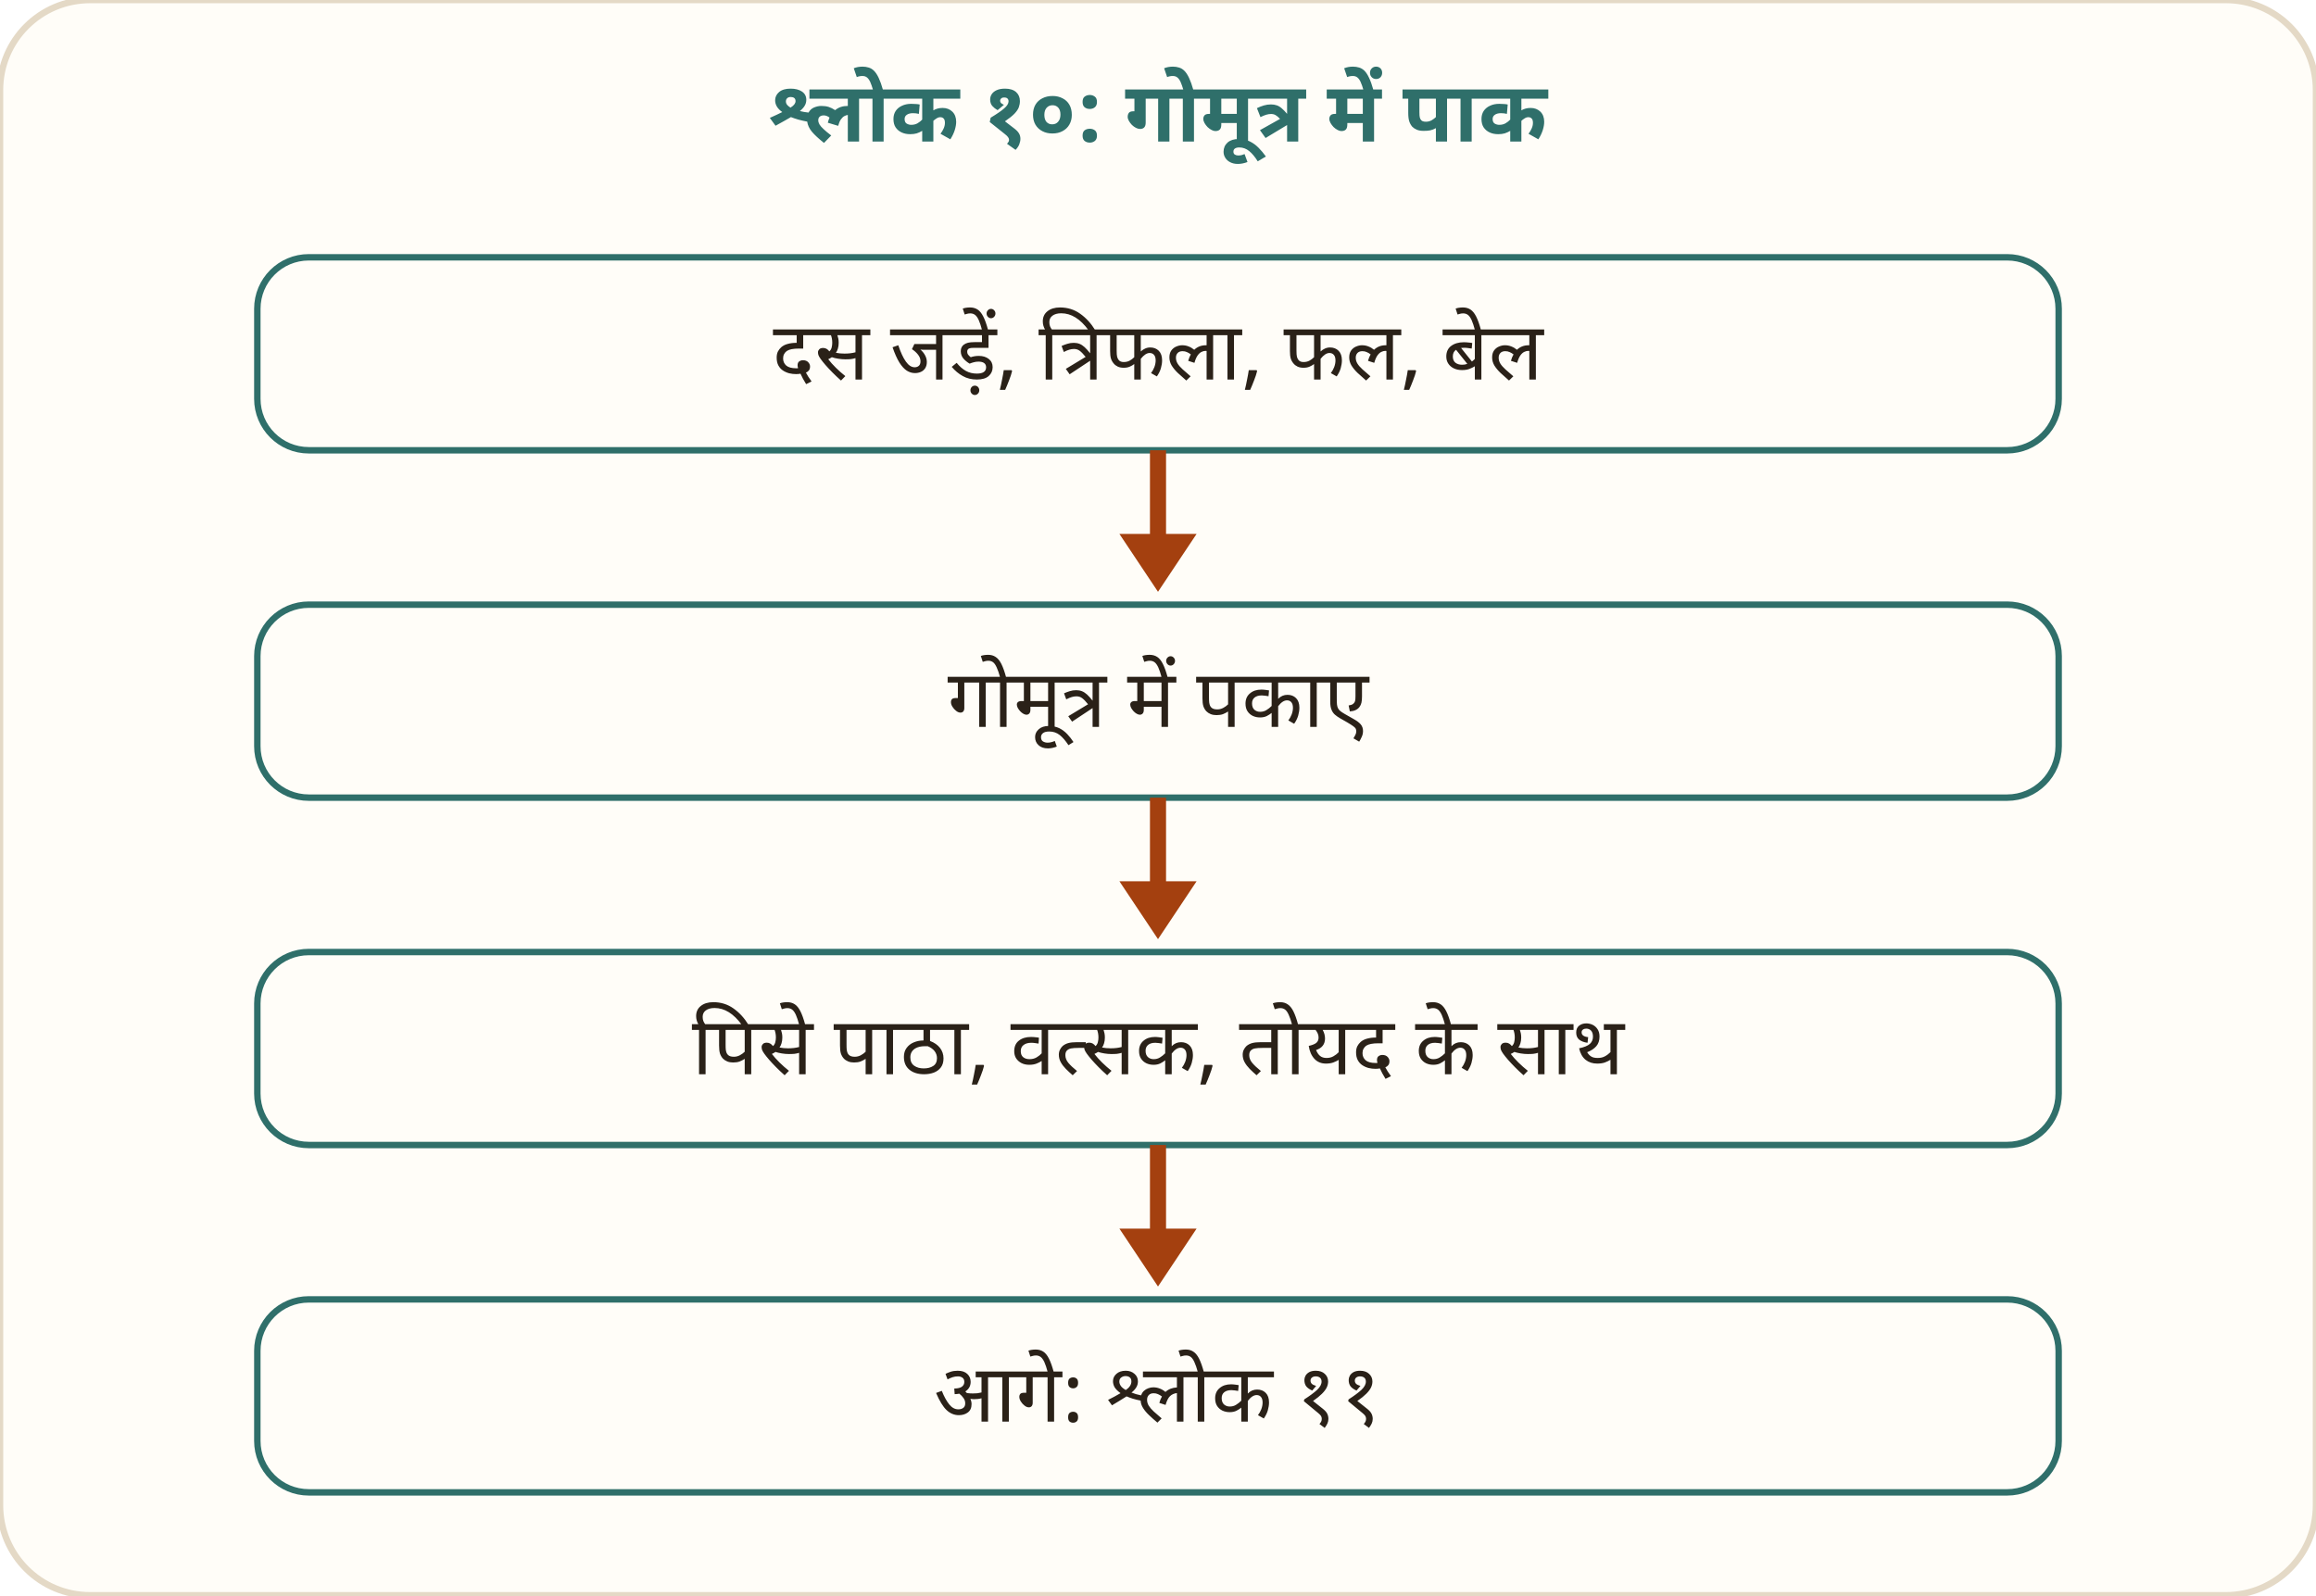
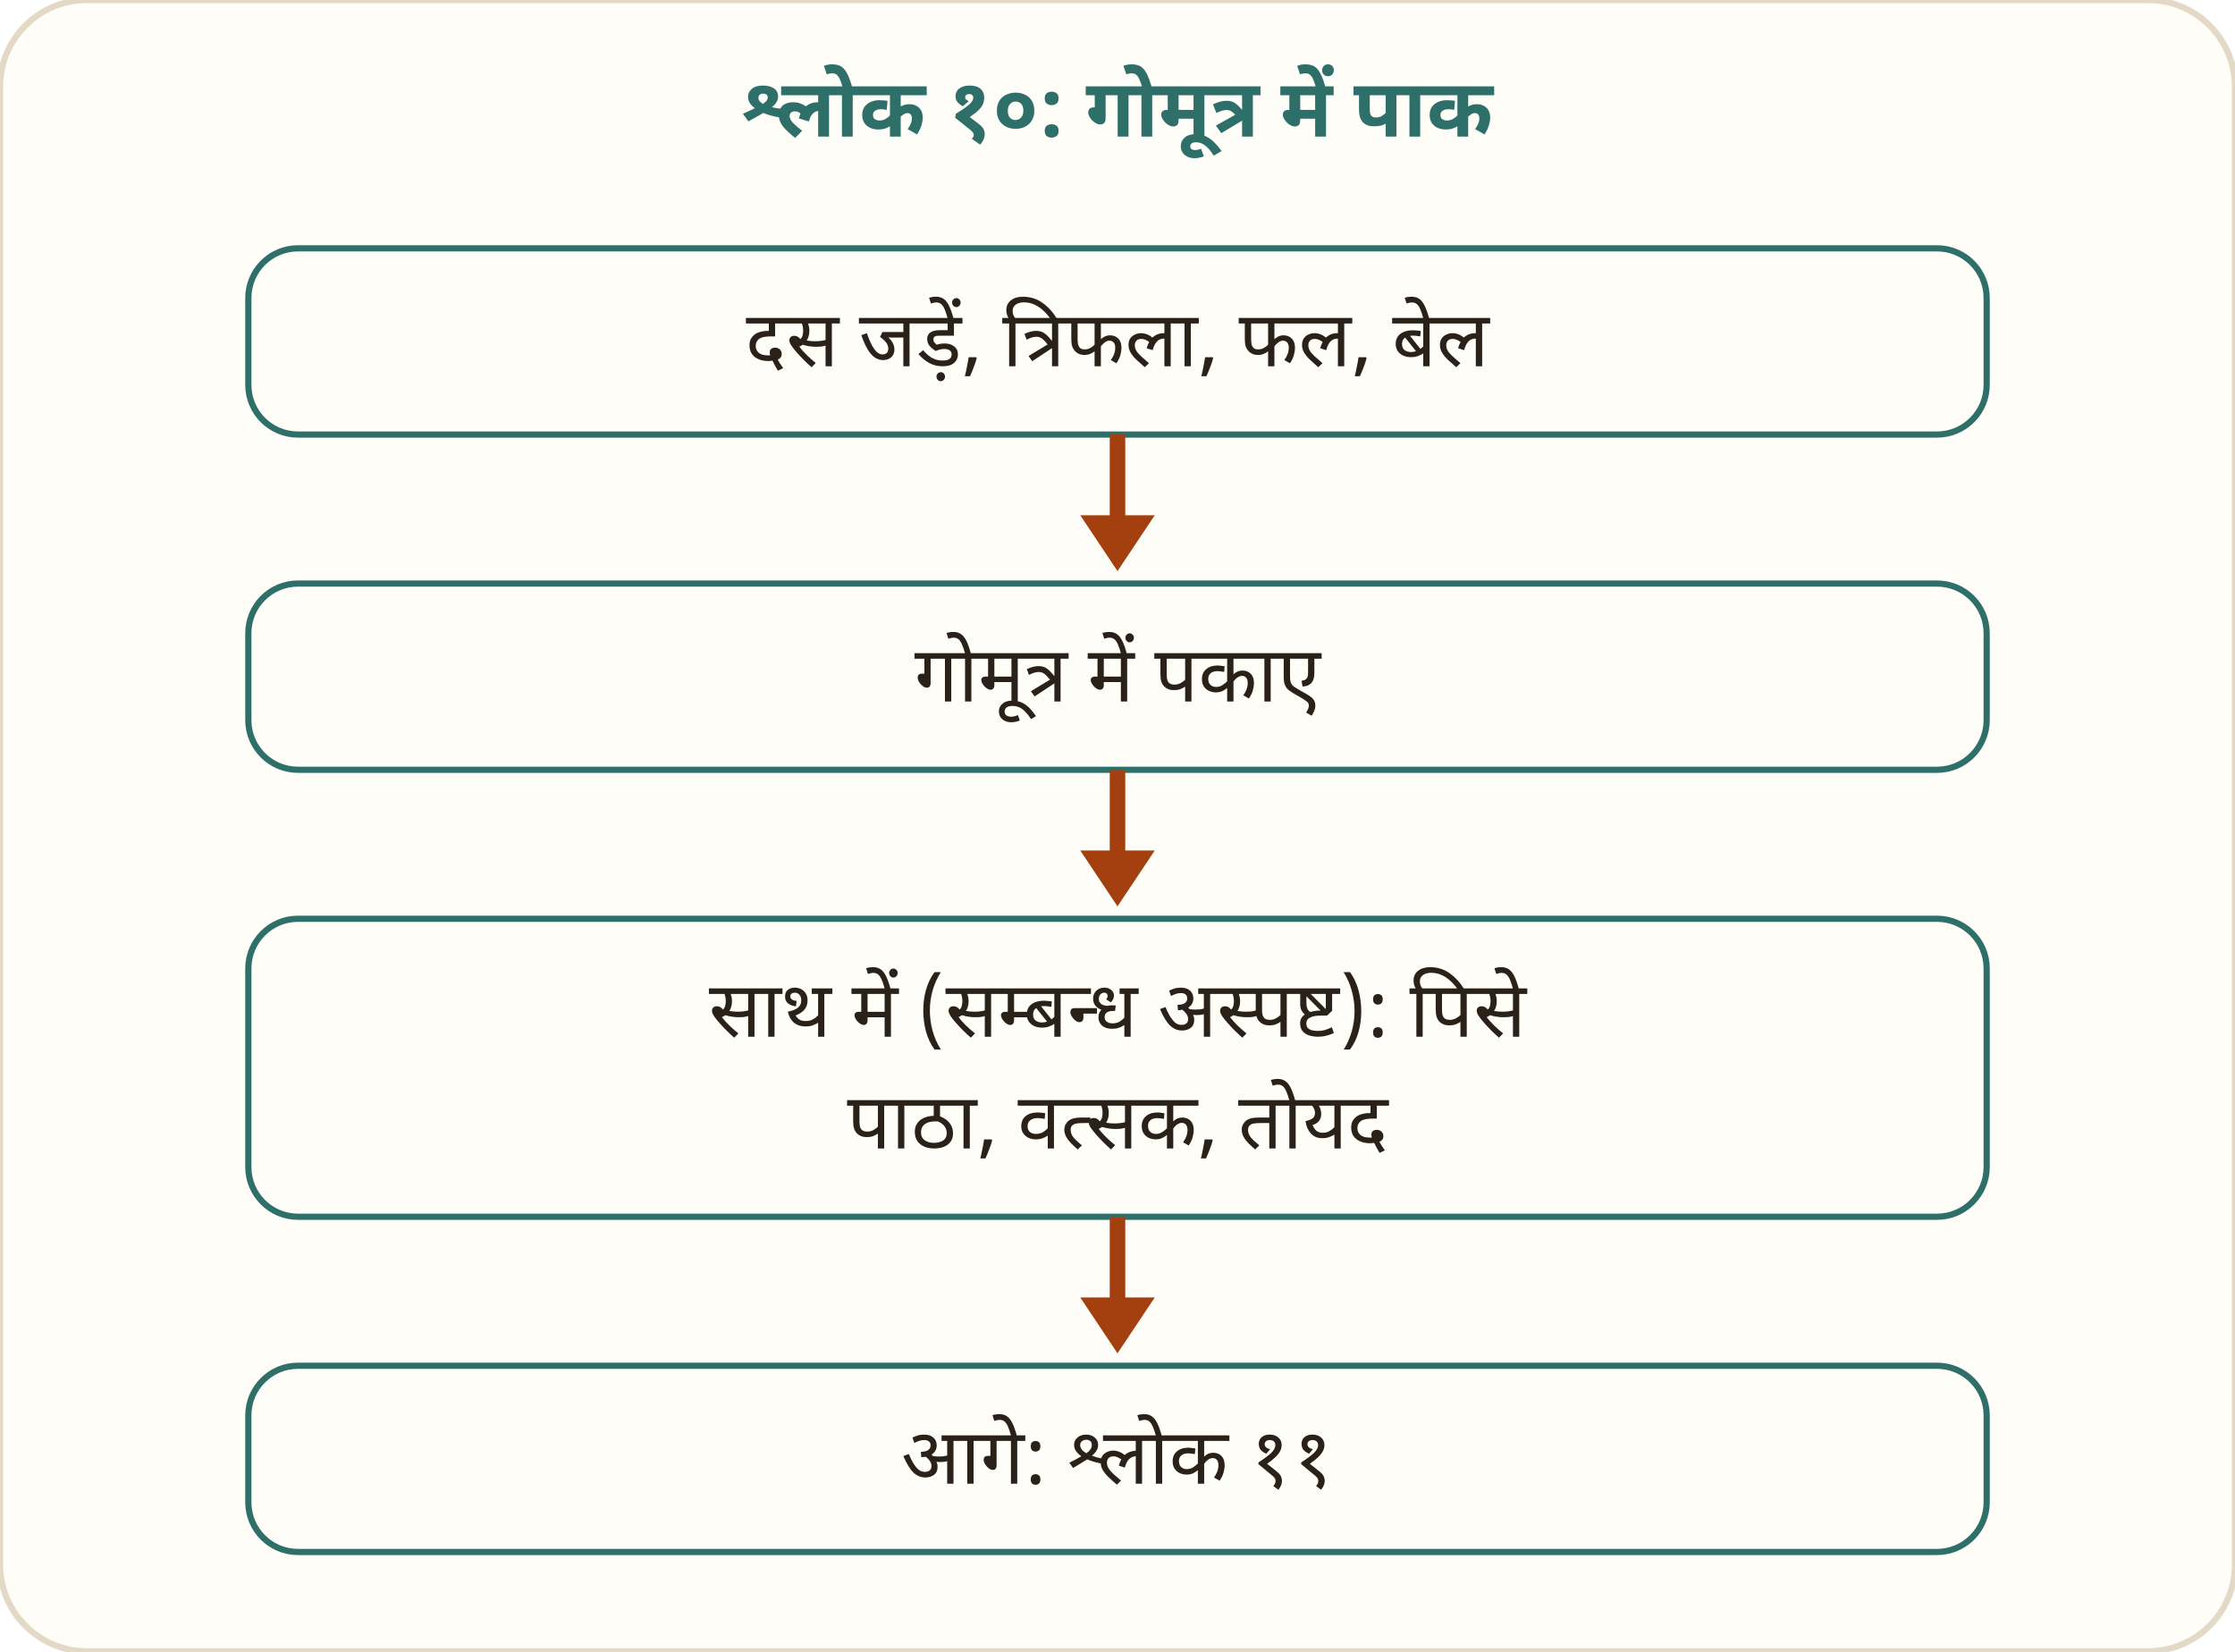
- <svg xmlns="http://www.w3.org/2000/svg" viewBox="0 0 360 248" role="img">
-   <rect width="360" height="248" rx="14" fill="#fffdf8" stroke="#e4d9c6" />
+ <svg xmlns="http://www.w3.org/2000/svg" viewBox="0 0 360 266" role="img">
+   <rect width="360" height="266" rx="14" fill="#fffdf8" stroke="#e4d9c6" />
  <text x="180" y="22" font-family="'Noto Sans Devanagari','Mukta','Nirmala UI','Mangal',sans-serif" font-size="13" font-weight="700" fill="#2f6f6a" text-anchor="middle">श्लोक १०: गोमूत्र में पाक</text>
  <rect x="40" y="40" width="280" height="30" rx="8" fill="#fffdf8" stroke="#2f6f6a" />
  <text x="180.0" y="59.0" font-family="'Noto Sans Devanagari','Mukta','Nirmala UI','Mangal',sans-serif" font-size="12.5" font-weight="500" fill="#2a2118" text-anchor="middle">दस जड़ें, त्रिफला, फल, बेल</text>
  <line x1="180" y1="70" x2="180" y2="86" stroke="#a4400f" stroke-width="2.5" />
  <polygon points="180,92 174,83 186,83" fill="#a4400f" />
  <rect x="40" y="94" width="280" height="30" rx="8" fill="#fffdf8" stroke="#2f6f6a" />
  <text x="180.0" y="113.0" font-family="'Noto Sans Devanagari','Mukta','Nirmala UI','Mangal',sans-serif" font-size="12.5" font-weight="500" fill="#2a2118" text-anchor="middle">गोमूत्र में पकाए</text>
  <line x1="180" y1="124" x2="180" y2="140" stroke="#a4400f" stroke-width="2.5" />
  <polygon points="180,146 174,137 186,137" fill="#a4400f" />
-   <rect x="40" y="148" width="280" height="30" rx="8" fill="#fffdf8" stroke="#2f6f6a" />
-   <text x="180.0" y="167.0" font-family="'Noto Sans Devanagari','Mukta','Nirmala UI','Mangal',sans-serif" font-size="12.5" font-weight="500" fill="#2a2118" text-anchor="middle">पिसे पाठा, वत्सक, तोयद के साथ</text>
-   <line x1="180" y1="178" x2="180" y2="194" stroke="#a4400f" stroke-width="2.5" />
-   <polygon points="180,200 174,191 186,191" fill="#a4400f" />
-   <rect x="40" y="202" width="280" height="30" rx="8" fill="#fffdf8" stroke="#2f6f6a" />
-   <text x="180.0" y="221.0" font-family="'Noto Sans Devanagari','Mukta','Nirmala UI','Mangal',sans-serif" font-size="12.5" font-weight="500" fill="#2a2118" text-anchor="middle">आगे: श्लोक ११</text>
+   <rect x="40" y="148" width="280" height="48" rx="8" fill="#fffdf8" stroke="#2f6f6a" />
+   <text x="180.0" y="167.0" font-family="'Noto Sans Devanagari','Mukta','Nirmala UI','Mangal',sans-serif" font-size="12.5" font-weight="500" fill="#2a2118" text-anchor="middle">साथ में (सम्बन्ध अस्पष्ट): पिसे</text>
+   <text x="180.0" y="185.0" font-family="'Noto Sans Devanagari','Mukta','Nirmala UI','Mangal',sans-serif" font-size="12.5" font-weight="500" fill="#2a2118" text-anchor="middle">पाठा, वत्सक, तोयद</text>
+   <line x1="180" y1="196" x2="180" y2="212" stroke="#a4400f" stroke-width="2.5" />
+   <polygon points="180,218 174,209 186,209" fill="#a4400f" />
+   <rect x="40" y="220" width="280" height="30" rx="8" fill="#fffdf8" stroke="#2f6f6a" />
+   <text x="180.0" y="239.0" font-family="'Noto Sans Devanagari','Mukta','Nirmala UI','Mangal',sans-serif" font-size="12.5" font-weight="500" fill="#2a2118" text-anchor="middle">आगे: श्लोक ११</text>
</svg>
